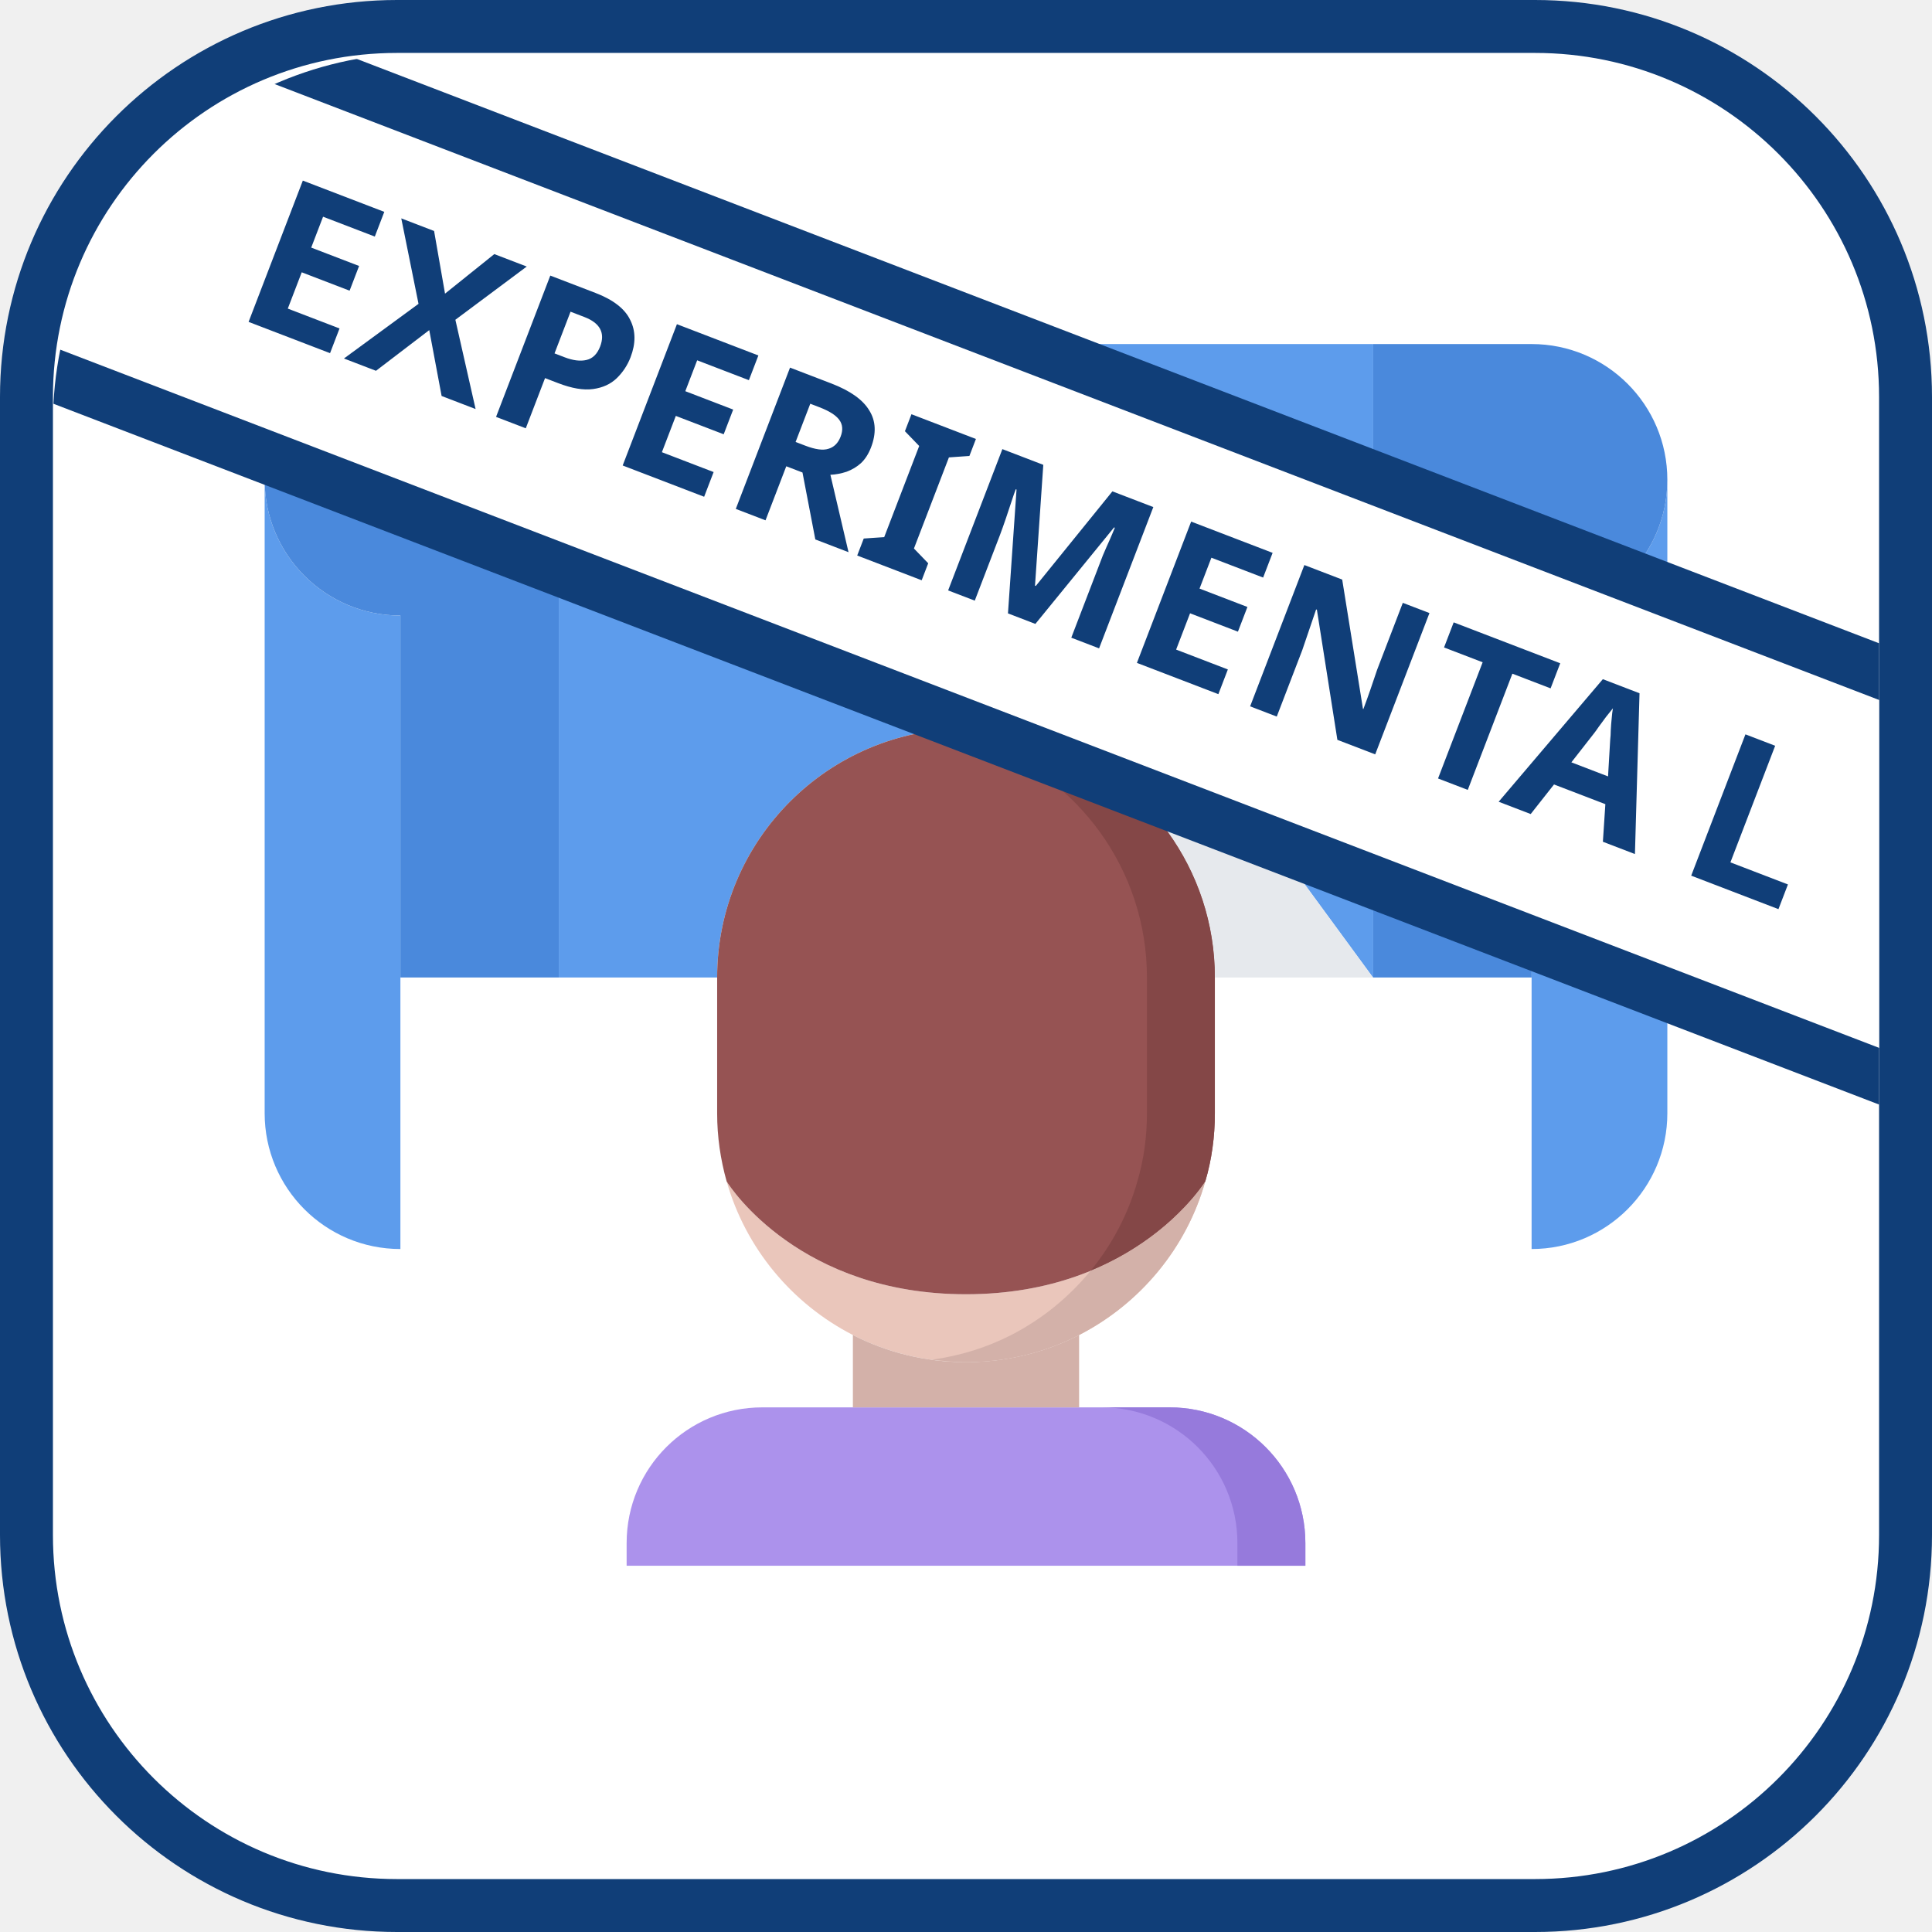
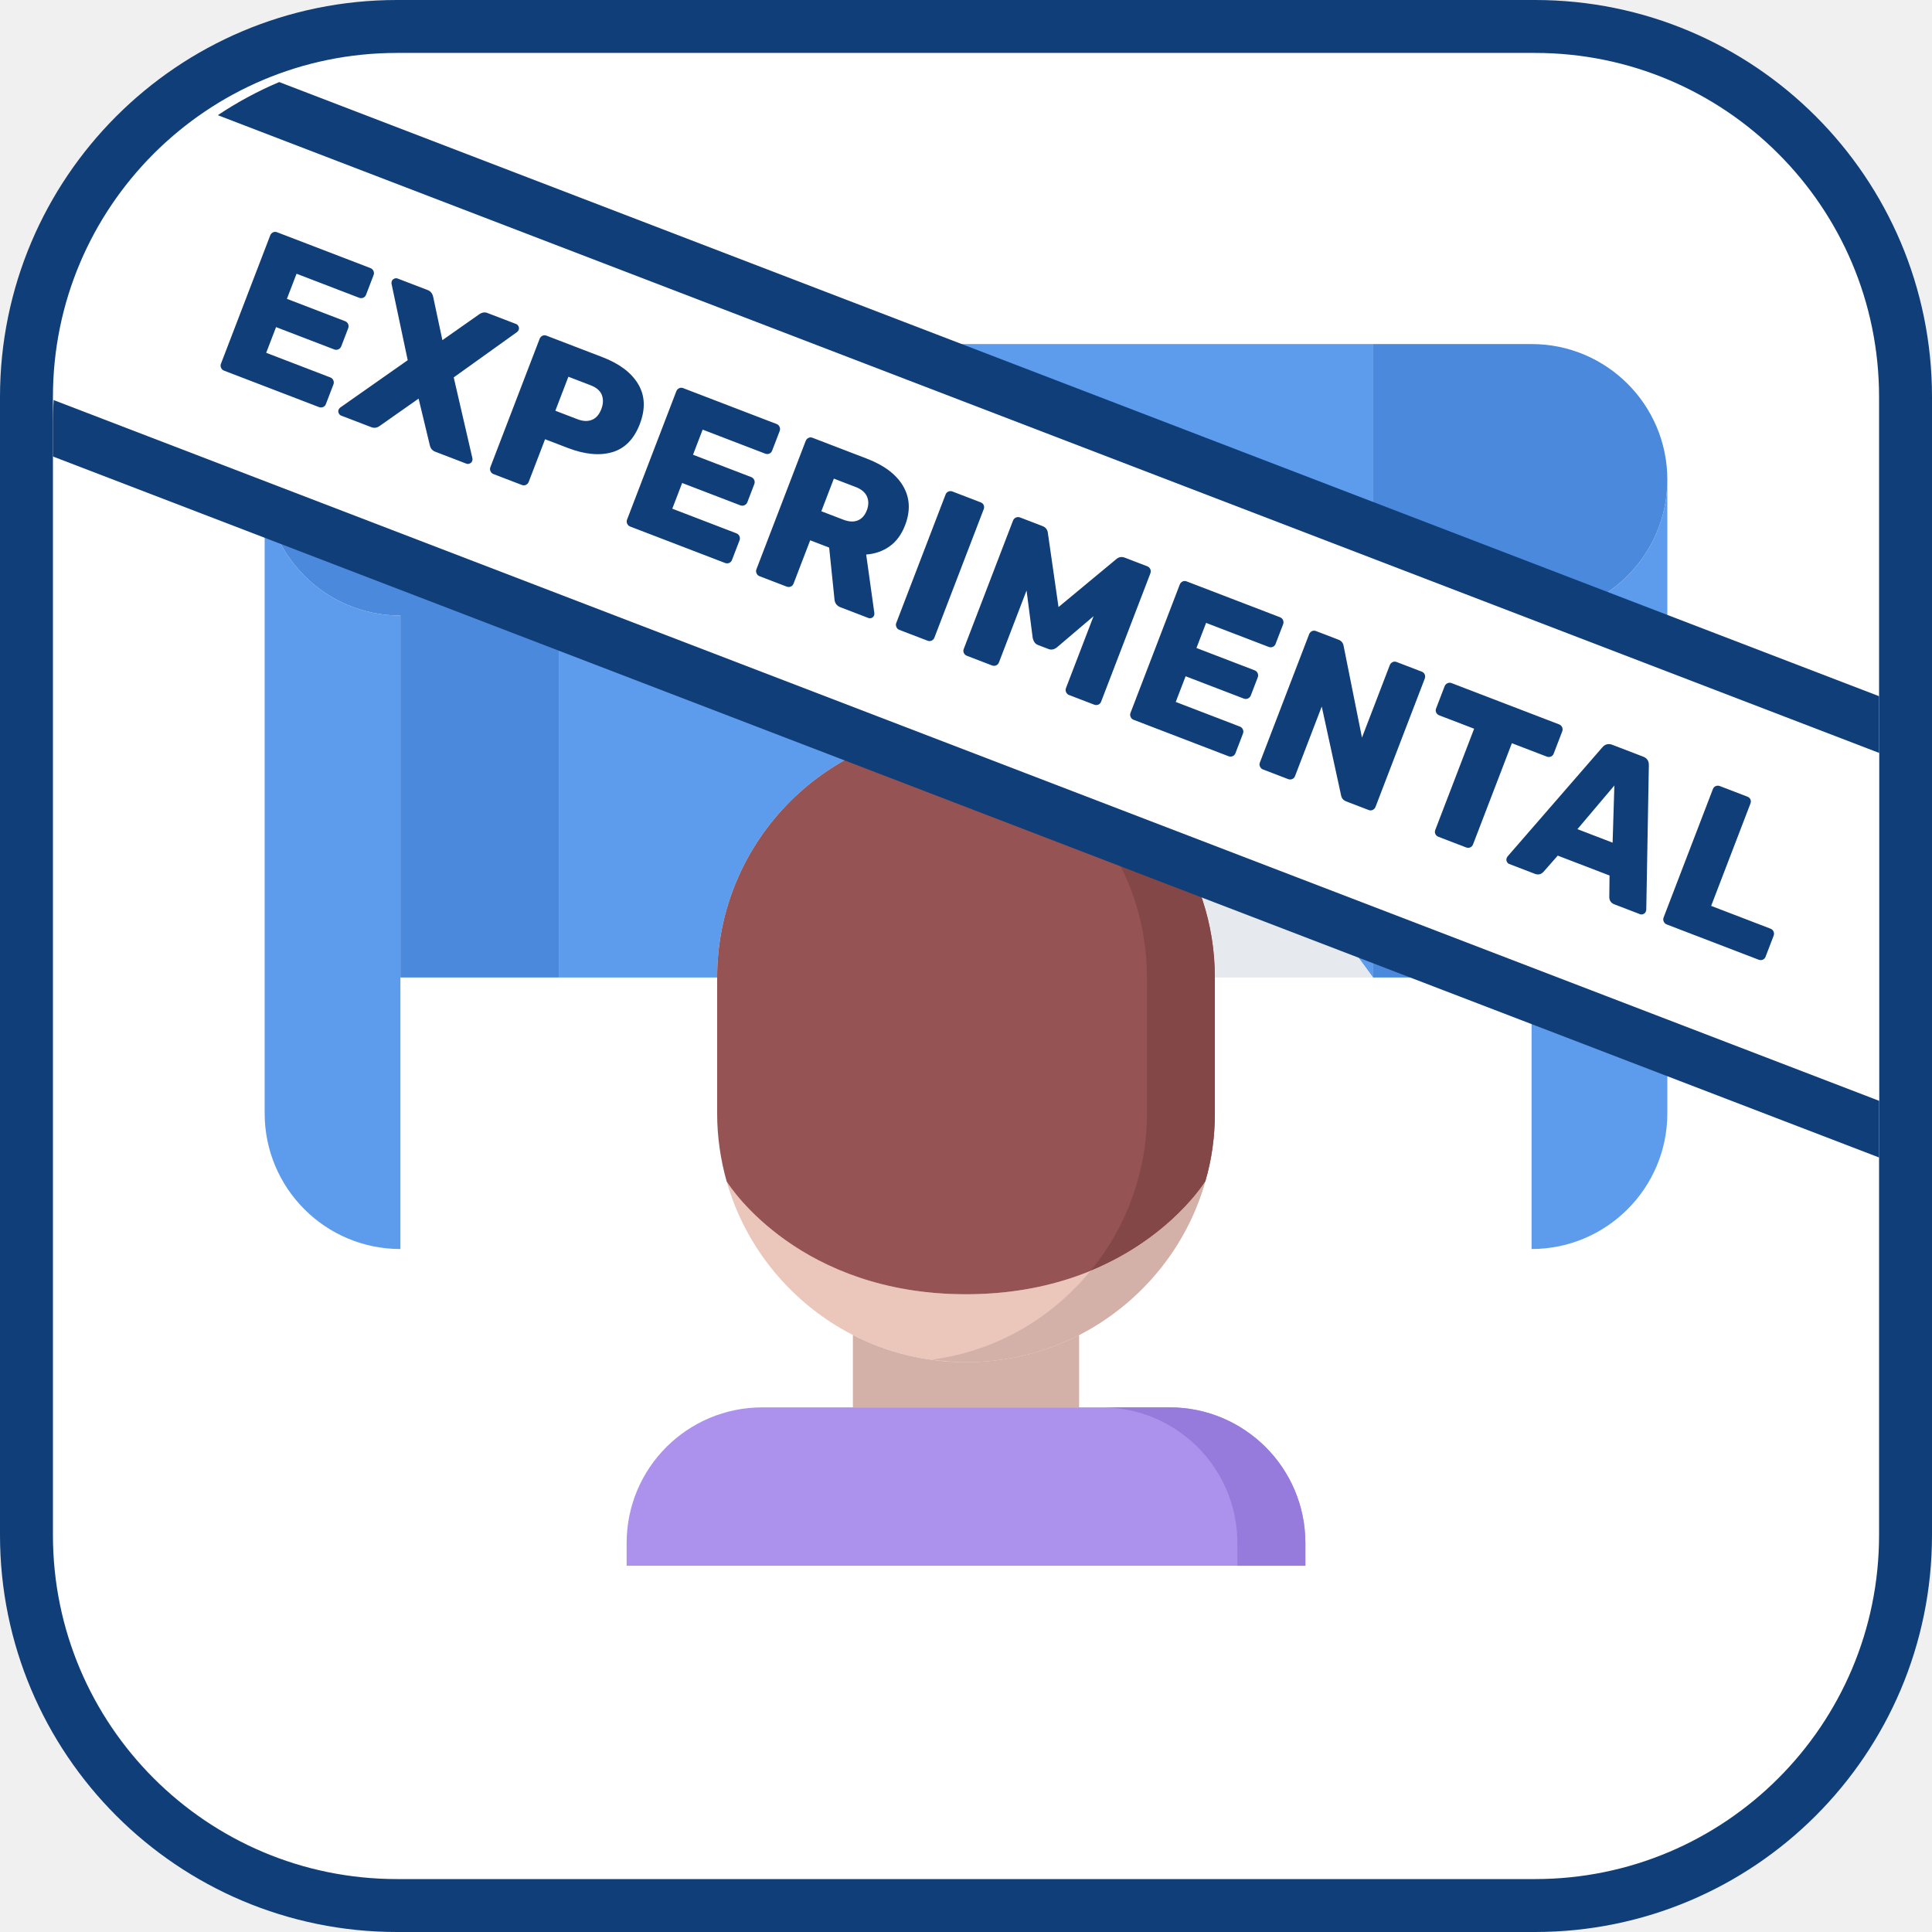
<svg xmlns="http://www.w3.org/2000/svg" xmlns:xlink="http://www.w3.org/1999/xlink" width="73px" height="73px" viewBox="0 0 73 73" version="1.1">
  <defs>
    <rect id="path-1" x="0" y="0" width="69" height="69" rx="14" />
  </defs>
  <g id="the-modern-web/web-xr" stroke="none" stroke-width="1" fill="none" fill-rule="evenodd">
    <g id="container" transform="translate(2, 2)" fill="#FFFFFF" fill-rule="nonzero" stroke="#103E78" stroke-width="2">
      <rect id="mask" x="-1" y="-1" width="71" height="71" rx="14" />
    </g>
    <g id="panorama" transform="translate(10, 13)" fill-rule="nonzero">
      <g id="Group" fill="#5D9CEC">
        <path d="M41.887,0 L41.887,23.935 L41.879,23.935 L32.484,11.121 L29.595,15.054 C28.629,14.713 27.587,14.532 26.5,14.532 C21.303,14.532 17.097,18.747 17.097,23.935 L11.113,23.935 L11.113,0 L41.887,0 Z M19.661,6.839 C19.661,5.891 18.9,5.129 17.952,5.129 C17.011,5.129 16.242,5.891 16.242,6.839 C16.242,7.779 17.011,8.548 17.952,8.548 C18.9,8.548 19.661,7.779 19.661,6.839 Z" id="Shape" />
        <path d="M53,5.129 L53,29.065 C53,31.895 50.701,34.194 47.871,34.194 L47.871,23.935 L47.871,10.258 C50.701,10.258 53,7.959 53,5.129 Z" id="Shape" />
        <path d="M5.129,23.935 L5.129,34.194 C2.292,34.194 0,31.895 0,29.065 L0,5.129 C0,7.959 2.292,10.258 5.129,10.258 L5.129,23.935 Z" id="Shape" />
      </g>
      <path d="M17.952,5.129 C18.9,5.129 19.661,5.891 19.661,6.839 C19.661,7.779 18.9,8.548 17.952,8.548 C17.011,8.548 16.242,7.779 16.242,6.839 C16.242,5.891 17.011,5.129 17.952,5.129 Z" id="Shape" fill="#FFCE54" />
      <path d="M11.113,0 L11.113,23.935 L5.129,23.935 L5.129,10.258 C2.292,10.258 0,7.959 0,5.129 C0,2.291 2.292,0 5.129,0 L11.113,0 Z" id="Shape" fill="#4A89DC" />
      <path d="M32.484,11.121 L41.879,23.935 L35.903,23.935 C35.903,19.833 33.262,16.335 29.595,15.053 L32.484,11.121 Z" id="Shape" fill="#E6E9ED" />
      <path d="M47.871,0 C50.701,0 53,2.291 53,5.129 C53,7.959 50.701,10.258 47.871,10.258 L47.871,23.935 L41.887,23.935 L41.887,0 L47.871,0 Z" id="Shape" fill="#4A89DC" />
      <path d="M26.5,35.903 C32.955,35.903 35.544,31.629 35.544,31.629 C34.835,34.16 33.074,36.262 30.774,37.443 C29.492,38.1 28.04,38.468 26.5,38.468 C24.961,38.468 23.508,38.1 22.226,37.443 C19.927,36.262 18.175,34.169 17.456,31.638 C17.611,31.895 20.251,35.903 26.5,35.903 Z" id="Shape" fill="#EAC6BB" />
      <path d="M39.323,46.161 L13.677,46.161 L13.677,45.306 C13.677,42.468 15.969,40.177 18.806,40.177 L22.226,40.177 L30.774,40.177 L34.194,40.177 C37.024,40.177 39.323,42.468 39.323,45.306 L39.323,46.161 Z" id="Shape" fill="#AC92EC" />
      <path d="M34.194,40.177 L31.626,40.177 C34.457,40.177 36.755,42.468 36.755,45.306 L36.755,46.161 L39.323,46.161 L39.323,45.306 C39.323,42.468 37.024,40.177 34.194,40.177 Z" id="Shape" fill="#967ADC" />
      <path d="M30.774,40.177 L22.226,40.177 L22.226,37.443 C23.508,38.1 24.961,38.468 26.5,38.468 C28.04,38.468 29.492,38.1 30.774,37.443 L30.774,40.177 Z" id="Shape" fill="#D3B1A9" />
      <path d="M29.595,15.053 C33.262,16.335 35.903,19.833 35.903,23.935 L35.903,29.065 C35.903,29.954 35.784,30.818 35.544,31.629 C35.544,31.629 32.955,35.903 26.5,35.903 C20.251,35.903 17.611,31.895 17.456,31.638 C17.225,30.818 17.097,29.954 17.097,29.065 L17.097,23.935 C17.097,18.747 21.303,14.532 26.5,14.532 C27.587,14.532 28.629,14.713 29.595,15.053 Z" id="Shape" fill="#965353" />
      <path d="M31.214,35.008 C30.393,36.012 29.371,36.846 28.207,37.443 C27.288,37.914 26.279,38.229 25.217,38.375 C25.338,38.392 25.461,38.401 25.584,38.413 C25.885,38.443 26.19,38.468 26.5,38.468 C28.04,38.468 29.492,38.1 30.774,37.443 C33.074,36.262 34.835,34.16 35.544,31.629 C35.544,31.629 34.245,33.756 31.214,35.008 Z" id="Shape" fill="#D3B1A9" />
      <path d="M29.595,15.053 C28.629,14.713 27.587,14.532 26.5,14.532 C26.251,14.532 26.006,14.55 25.762,14.571 C25.586,14.586 25.411,14.604 25.237,14.627 C25.237,14.627 25.234,14.627 25.232,14.627 C25.853,14.713 26.455,14.851 27.028,15.053 C30.696,16.335 33.337,19.833 33.337,23.935 L33.337,29.065 C33.337,29.954 33.217,30.818 32.978,31.629 C32.627,32.881 32.017,34.027 31.214,35.008 C34.245,33.756 35.544,31.629 35.544,31.629 C35.784,30.818 35.903,29.954 35.903,29.065 L35.903,23.935 C35.903,19.833 33.262,16.335 29.595,15.053 Z" id="Shape" fill="#844747" />
    </g>
    <g id="Group-2" transform="translate(2, 2)">
      <mask id="mask-2" fill="white">
        <use xlink:href="#path-1" />
      </mask>
      <g id="Mask" fill-rule="nonzero" />
      <g id="Group-3" mask="url(#mask-2)">
-         <g transform="translate(36.17947, 18.53483) rotate(21) translate(-36.17947, -18.53483) translate(-13.82053, 10.03483)">
+         <g transform="translate(36.17947, 20.53483) rotate(-339) translate(-36.17947, -20.53483) translate(-13.82053, 12.03483)">
          <rect id="Rectangle-5" stroke="#103E78" stroke-width="2" fill="#FFFFFF" fill-rule="nonzero" transform="translate(50.1362, 8.394249) rotate(-90) translate(-50.1362, -8.394249) " x="43" y="-40" width="14.272" height="96.788" />
-           <text id="EXPERIMENTAL" stroke="none" fill="none" font-family="Rubik-Bold, Rubik" font-size="8" font-weight="bold" letter-spacing="0.1">
-             <tspan x="19.406" y="11" fill="#103E78">EXPERIMENTA</tspan>
-             <tspan x="77.794" y="11" fill="#103E78">L</tspan>
-           </text>
+           <path d="M19.2,11.185 C19.147,11.185 19.1,11.165 19.06,11.125 C19.02,11.085 19,11.039 19,10.985 L19,5.793 C19,5.735 19.019,5.685 19.056,5.645 C19.093,5.605 19.141,5.585 19.2,5.585 L22.976,5.585 C23.035,5.585 23.084,5.605 23.124,5.645 C23.164,5.685 23.184,5.735 23.184,5.793 L23.184,6.585 C23.184,6.644 23.164,6.692 23.124,6.729 C23.084,6.767 23.035,6.785 22.976,6.785 L20.448,6.785 L20.448,7.801 L22.8,7.801 C22.859,7.801 22.908,7.821 22.948,7.861 C22.988,7.901 23.008,7.951 23.008,8.009 L23.008,8.737 C23.008,8.796 22.988,8.845 22.948,8.885 C22.908,8.925 22.859,8.945 22.8,8.945 L20.448,8.945 L20.448,9.985 L23.04,9.985 C23.099,9.985 23.148,10.005 23.188,10.045 C23.228,10.085 23.248,10.135 23.248,10.193 L23.248,10.985 C23.248,11.044 23.228,11.092 23.188,11.129 C23.148,11.167 23.099,11.185 23.04,11.185 L19.2,11.185 Z M23.94,11.185 C23.897,11.185 23.859,11.168 23.824,11.133 C23.789,11.099 23.772,11.06 23.772,11.017 C23.772,10.985 23.78,10.953 23.796,10.921 L25.54,8.329 L23.932,5.849 C23.916,5.817 23.908,5.785 23.908,5.753 C23.908,5.711 23.925,5.672 23.96,5.637 C23.995,5.603 24.033,5.585 24.076,5.585 L25.3,5.585 C25.417,5.585 25.513,5.644 25.588,5.761 L26.492,7.153 L27.428,5.761 C27.503,5.644 27.596,5.585 27.708,5.585 L28.876,5.585 C28.919,5.585 28.957,5.603 28.992,5.637 C29.027,5.672 29.044,5.711 29.044,5.753 C29.044,5.785 29.036,5.817 29.02,5.849 L27.396,8.313 L29.156,10.921 C29.172,10.953 29.18,10.985 29.18,11.017 C29.18,11.06 29.163,11.099 29.128,11.133 C29.093,11.168 29.055,11.185 29.012,11.185 L27.748,11.185 C27.631,11.185 27.537,11.132 27.468,11.025 L26.444,9.537 L25.444,11.025 C25.375,11.132 25.281,11.185 25.164,11.185 L23.94,11.185 Z M30.104,11.185 C30.051,11.185 30.004,11.165 29.964,11.125 C29.924,11.085 29.904,11.039 29.904,10.985 L29.904,5.793 C29.904,5.735 29.923,5.685 29.96,5.645 C29.997,5.605 30.045,5.585 30.104,5.585 L32.368,5.585 C33.061,5.585 33.605,5.743 34,6.057 C34.395,6.372 34.592,6.833 34.592,7.441 C34.592,8.049 34.395,8.504 34,8.805 C33.605,9.107 33.061,9.257 32.368,9.257 L31.456,9.257 L31.456,10.985 C31.456,11.039 31.437,11.085 31.4,11.125 C31.363,11.165 31.315,11.185 31.256,11.185 L30.104,11.185 Z M32.328,8.113 C32.547,8.113 32.719,8.056 32.844,7.941 C32.969,7.827 33.032,7.657 33.032,7.433 C33.032,7.225 32.975,7.057 32.86,6.929 C32.745,6.801 32.568,6.737 32.328,6.737 L31.432,6.737 L31.432,8.113 L32.328,8.113 Z M35.636,11.185 C35.583,11.185 35.536,11.165 35.496,11.125 C35.456,11.085 35.436,11.039 35.436,10.985 L35.436,5.793 C35.436,5.735 35.455,5.685 35.492,5.645 C35.529,5.605 35.577,5.585 35.636,5.585 L39.412,5.585 C39.471,5.585 39.52,5.605 39.56,5.645 C39.6,5.685 39.62,5.735 39.62,5.793 L39.62,6.585 C39.62,6.644 39.6,6.692 39.56,6.729 C39.52,6.767 39.471,6.785 39.412,6.785 L36.884,6.785 L36.884,7.801 L39.236,7.801 C39.295,7.801 39.344,7.821 39.384,7.861 C39.424,7.901 39.444,7.951 39.444,8.009 L39.444,8.737 C39.444,8.796 39.424,8.845 39.384,8.885 C39.344,8.925 39.295,8.945 39.236,8.945 L36.884,8.945 L36.884,9.985 L39.476,9.985 C39.535,9.985 39.584,10.005 39.624,10.045 C39.664,10.085 39.684,10.135 39.684,10.193 L39.684,10.985 C39.684,11.044 39.664,11.092 39.624,11.129 C39.584,11.167 39.535,11.185 39.476,11.185 L35.636,11.185 Z M40.872,11.185 C40.819,11.185 40.772,11.165 40.732,11.125 C40.692,11.085 40.672,11.039 40.672,10.985 L40.672,5.793 C40.672,5.735 40.691,5.685 40.728,5.645 C40.765,5.605 40.813,5.585 40.872,5.585 L43.072,5.585 C43.776,5.585 44.327,5.745 44.724,6.065 C45.121,6.385 45.32,6.836 45.32,7.417 C45.32,7.791 45.233,8.108 45.06,8.369 C44.887,8.631 44.648,8.833 44.344,8.977 L45.424,10.929 C45.44,10.961 45.448,10.991 45.448,11.017 C45.448,11.06 45.432,11.099 45.4,11.133 C45.368,11.168 45.328,11.185 45.28,11.185 L44.152,11.185 C43.997,11.185 43.888,11.113 43.824,10.969 L42.944,9.233 L42.176,9.233 L42.176,10.985 C42.176,11.044 42.156,11.092 42.116,11.129 C42.076,11.167 42.027,11.185 41.968,11.185 L40.872,11.185 Z M43.064,8.057 C43.293,8.057 43.468,8 43.588,7.885 C43.708,7.771 43.768,7.612 43.768,7.409 C43.768,7.207 43.708,7.044 43.588,6.921 C43.468,6.799 43.293,6.737 43.064,6.737 L42.176,6.737 L42.176,8.057 L43.064,8.057 Z M46.532,11.185 C46.479,11.185 46.432,11.165 46.392,11.125 C46.352,11.085 46.332,11.039 46.332,10.985 L46.332,5.785 C46.332,5.727 46.352,5.679 46.392,5.641 C46.432,5.604 46.479,5.585 46.532,5.585 L47.676,5.585 C47.735,5.585 47.783,5.604 47.82,5.641 C47.857,5.679 47.876,5.727 47.876,5.785 L47.876,10.985 C47.876,11.039 47.857,11.085 47.82,11.125 C47.783,11.165 47.735,11.185 47.676,11.185 L46.532,11.185 Z M49.272,11.185 C49.213,11.185 49.164,11.167 49.124,11.129 C49.084,11.092 49.064,11.044 49.064,10.985 L49.064,5.793 C49.064,5.735 49.084,5.685 49.124,5.645 C49.164,5.605 49.213,5.585 49.272,5.585 L50.176,5.585 C50.309,5.585 50.405,5.644 50.464,5.761 L51.84,8.225 L53.224,5.761 C53.283,5.644 53.379,5.585 53.512,5.585 L54.416,5.585 C54.475,5.585 54.524,5.605 54.564,5.645 C54.604,5.685 54.624,5.735 54.624,5.793 L54.624,10.985 C54.624,11.044 54.604,11.092 54.564,11.129 C54.524,11.167 54.475,11.185 54.416,11.185 L53.4,11.185 C53.347,11.185 53.3,11.165 53.26,11.125 C53.22,11.085 53.2,11.039 53.2,10.985 L53.2,8.073 L52.336,9.657 C52.267,9.78 52.173,9.841 52.056,9.841 L51.624,9.841 C51.517,9.841 51.424,9.78 51.344,9.657 L50.488,8.073 L50.488,10.985 C50.488,11.044 50.468,11.092 50.428,11.129 C50.388,11.167 50.339,11.185 50.28,11.185 L49.272,11.185 Z M56.012,11.185 C55.959,11.185 55.912,11.165 55.872,11.125 C55.832,11.085 55.812,11.039 55.812,10.985 L55.812,5.793 C55.812,5.735 55.831,5.685 55.868,5.645 C55.905,5.605 55.953,5.585 56.012,5.585 L59.788,5.585 C59.847,5.585 59.896,5.605 59.936,5.645 C59.976,5.685 59.996,5.735 59.996,5.793 L59.996,6.585 C59.996,6.644 59.976,6.692 59.936,6.729 C59.896,6.767 59.847,6.785 59.788,6.785 L57.26,6.785 L57.26,7.801 L59.612,7.801 C59.671,7.801 59.72,7.821 59.76,7.861 C59.8,7.901 59.82,7.951 59.82,8.009 L59.82,8.737 C59.82,8.796 59.8,8.845 59.76,8.885 C59.72,8.925 59.671,8.945 59.612,8.945 L57.26,8.945 L57.26,9.985 L59.852,9.985 C59.911,9.985 59.96,10.005 60,10.045 C60.04,10.085 60.06,10.135 60.06,10.193 L60.06,10.985 C60.06,11.044 60.04,11.092 60,11.129 C59.96,11.167 59.911,11.185 59.852,11.185 L56.012,11.185 Z M61.248,11.185 C61.195,11.185 61.148,11.165 61.108,11.125 C61.068,11.085 61.048,11.039 61.048,10.985 L61.048,5.793 C61.048,5.735 61.067,5.685 61.104,5.645 C61.141,5.605 61.189,5.585 61.248,5.585 L62.152,5.585 C62.275,5.585 62.365,5.636 62.424,5.737 L64.312,8.721 L64.312,5.793 C64.312,5.735 64.331,5.685 64.368,5.645 C64.405,5.605 64.453,5.585 64.512,5.585 L65.528,5.585 C65.587,5.585 65.635,5.605 65.672,5.645 C65.709,5.685 65.728,5.735 65.728,5.793 L65.728,10.977 C65.728,11.036 65.709,11.085 65.672,11.125 C65.635,11.165 65.587,11.185 65.528,11.185 L64.624,11.185 C64.501,11.185 64.411,11.135 64.352,11.033 L62.472,8.169 L62.472,10.985 C62.472,11.044 62.452,11.092 62.412,11.129 C62.372,11.167 62.323,11.185 62.264,11.185 L61.248,11.185 Z M68.356,11.185 C68.297,11.185 68.248,11.167 68.208,11.129 C68.168,11.092 68.148,11.044 68.148,10.985 L68.148,6.889 L66.74,6.889 C66.681,6.889 66.632,6.871 66.592,6.833 C66.552,6.796 66.532,6.748 66.532,6.689 L66.532,5.793 C66.532,5.735 66.552,5.685 66.592,5.645 C66.632,5.605 66.681,5.585 66.74,5.585 L71.084,5.585 C71.143,5.585 71.192,5.605 71.232,5.645 C71.272,5.685 71.292,5.735 71.292,5.793 L71.292,6.689 C71.292,6.748 71.272,6.796 71.232,6.833 C71.192,6.871 71.143,6.889 71.084,6.889 L69.676,6.889 L69.676,10.985 C69.676,11.044 69.656,11.092 69.616,11.129 C69.576,11.167 69.527,11.185 69.468,11.185 L68.356,11.185 Z M71.216,11.185 C71.173,11.185 71.135,11.168 71.1,11.133 C71.065,11.099 71.048,11.06 71.048,11.017 C71.048,10.985 71.051,10.961 71.056,10.945 L72.92,5.817 C72.973,5.663 73.08,5.585 73.24,5.585 L74.488,5.585 C74.648,5.585 74.755,5.663 74.808,5.817 L76.672,10.945 C76.677,10.961 76.68,10.985 76.68,11.017 C76.68,11.06 76.663,11.099 76.628,11.133 C76.593,11.168 76.555,11.185 76.512,11.185 L75.472,11.185 C75.344,11.185 75.253,11.127 75.2,11.009 L74.912,10.233 L72.816,10.233 L72.528,11.009 C72.475,11.127 72.384,11.185 72.256,11.185 L71.216,11.185 Z M73.152,9.033 L74.576,9.033 L73.864,6.993 L73.152,9.033 Z M77.588,11.185 C77.535,11.185 77.488,11.165 77.448,11.125 C77.408,11.085 77.388,11.039 77.388,10.985 L77.388,5.785 C77.388,5.727 77.408,5.679 77.448,5.641 C77.488,5.604 77.535,5.585 77.588,5.585 L78.708,5.585 C78.767,5.585 78.815,5.604 78.852,5.641 C78.889,5.679 78.908,5.727 78.908,5.785 L78.908,9.929 L81.308,9.929 C81.367,9.929 81.416,9.949 81.456,9.989 C81.496,10.029 81.516,10.079 81.516,10.137 L81.516,10.985 C81.516,11.044 81.496,11.092 81.456,11.129 C81.416,11.167 81.367,11.185 81.308,11.185 L77.588,11.185 Z" id="EXPERIMENTAL" stroke="none" fill="#103E78" fill-rule="evenodd" />
        </g>
      </g>
    </g>
  </g>
</svg>
